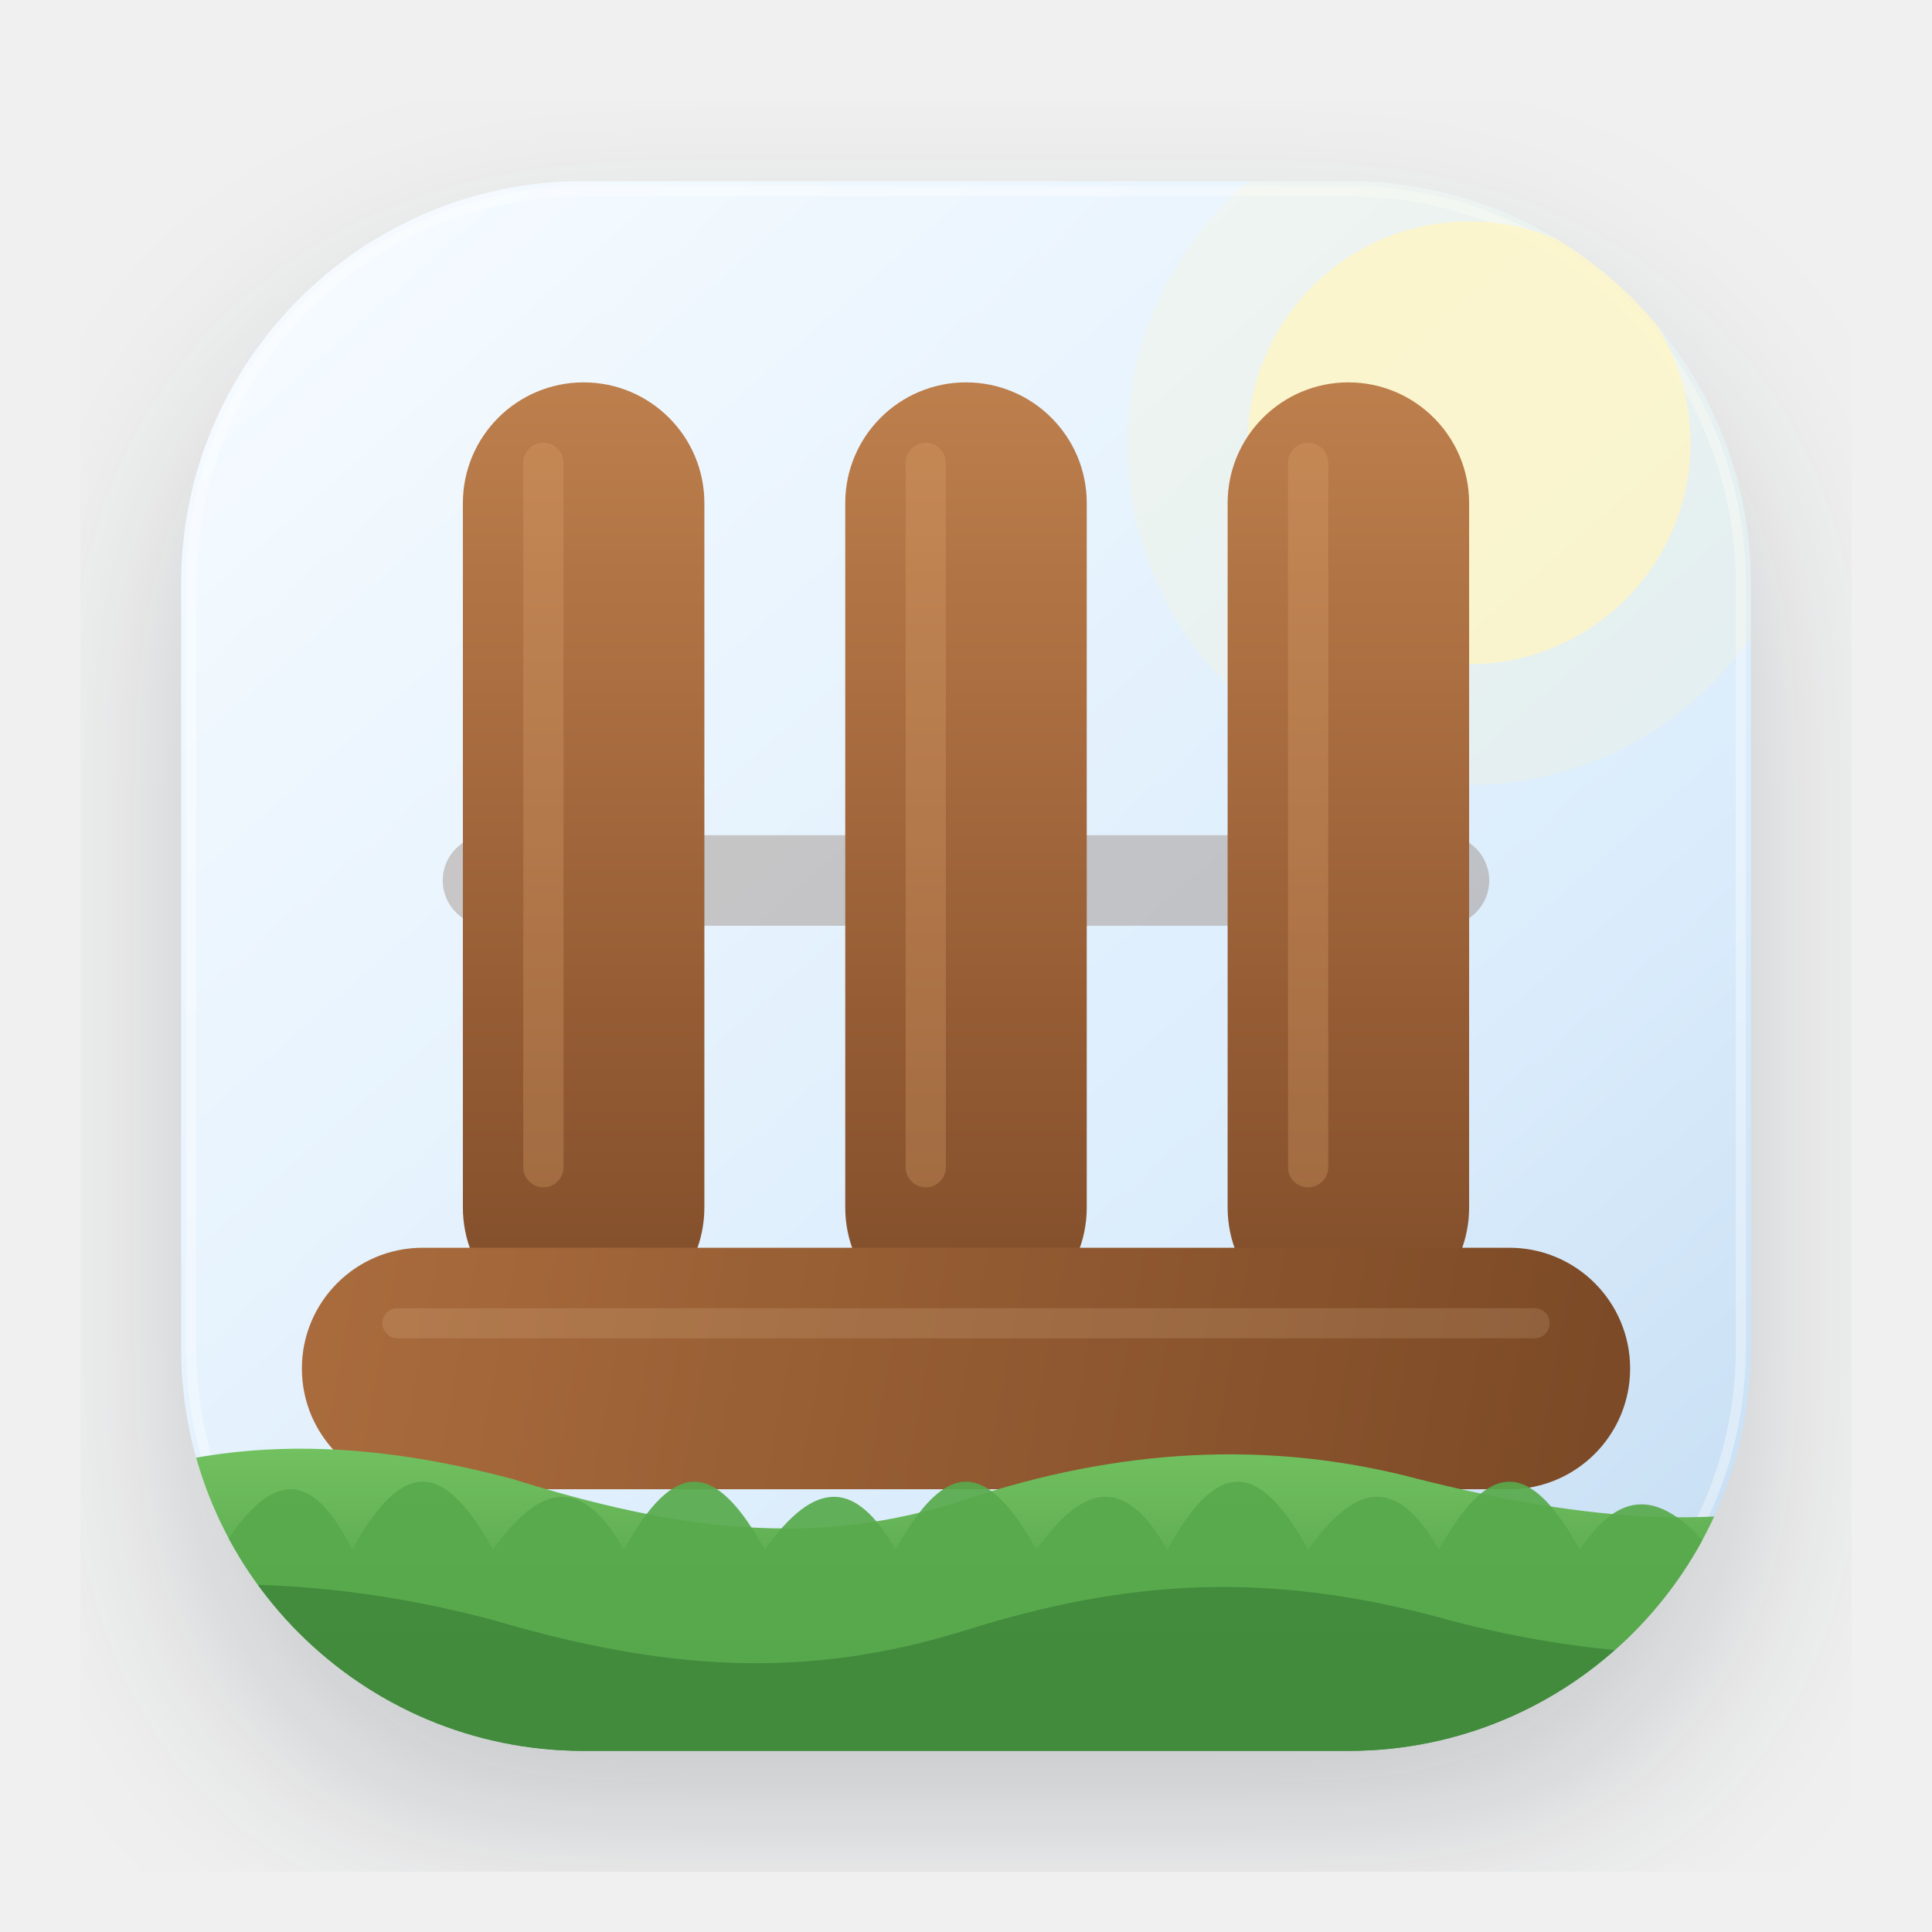
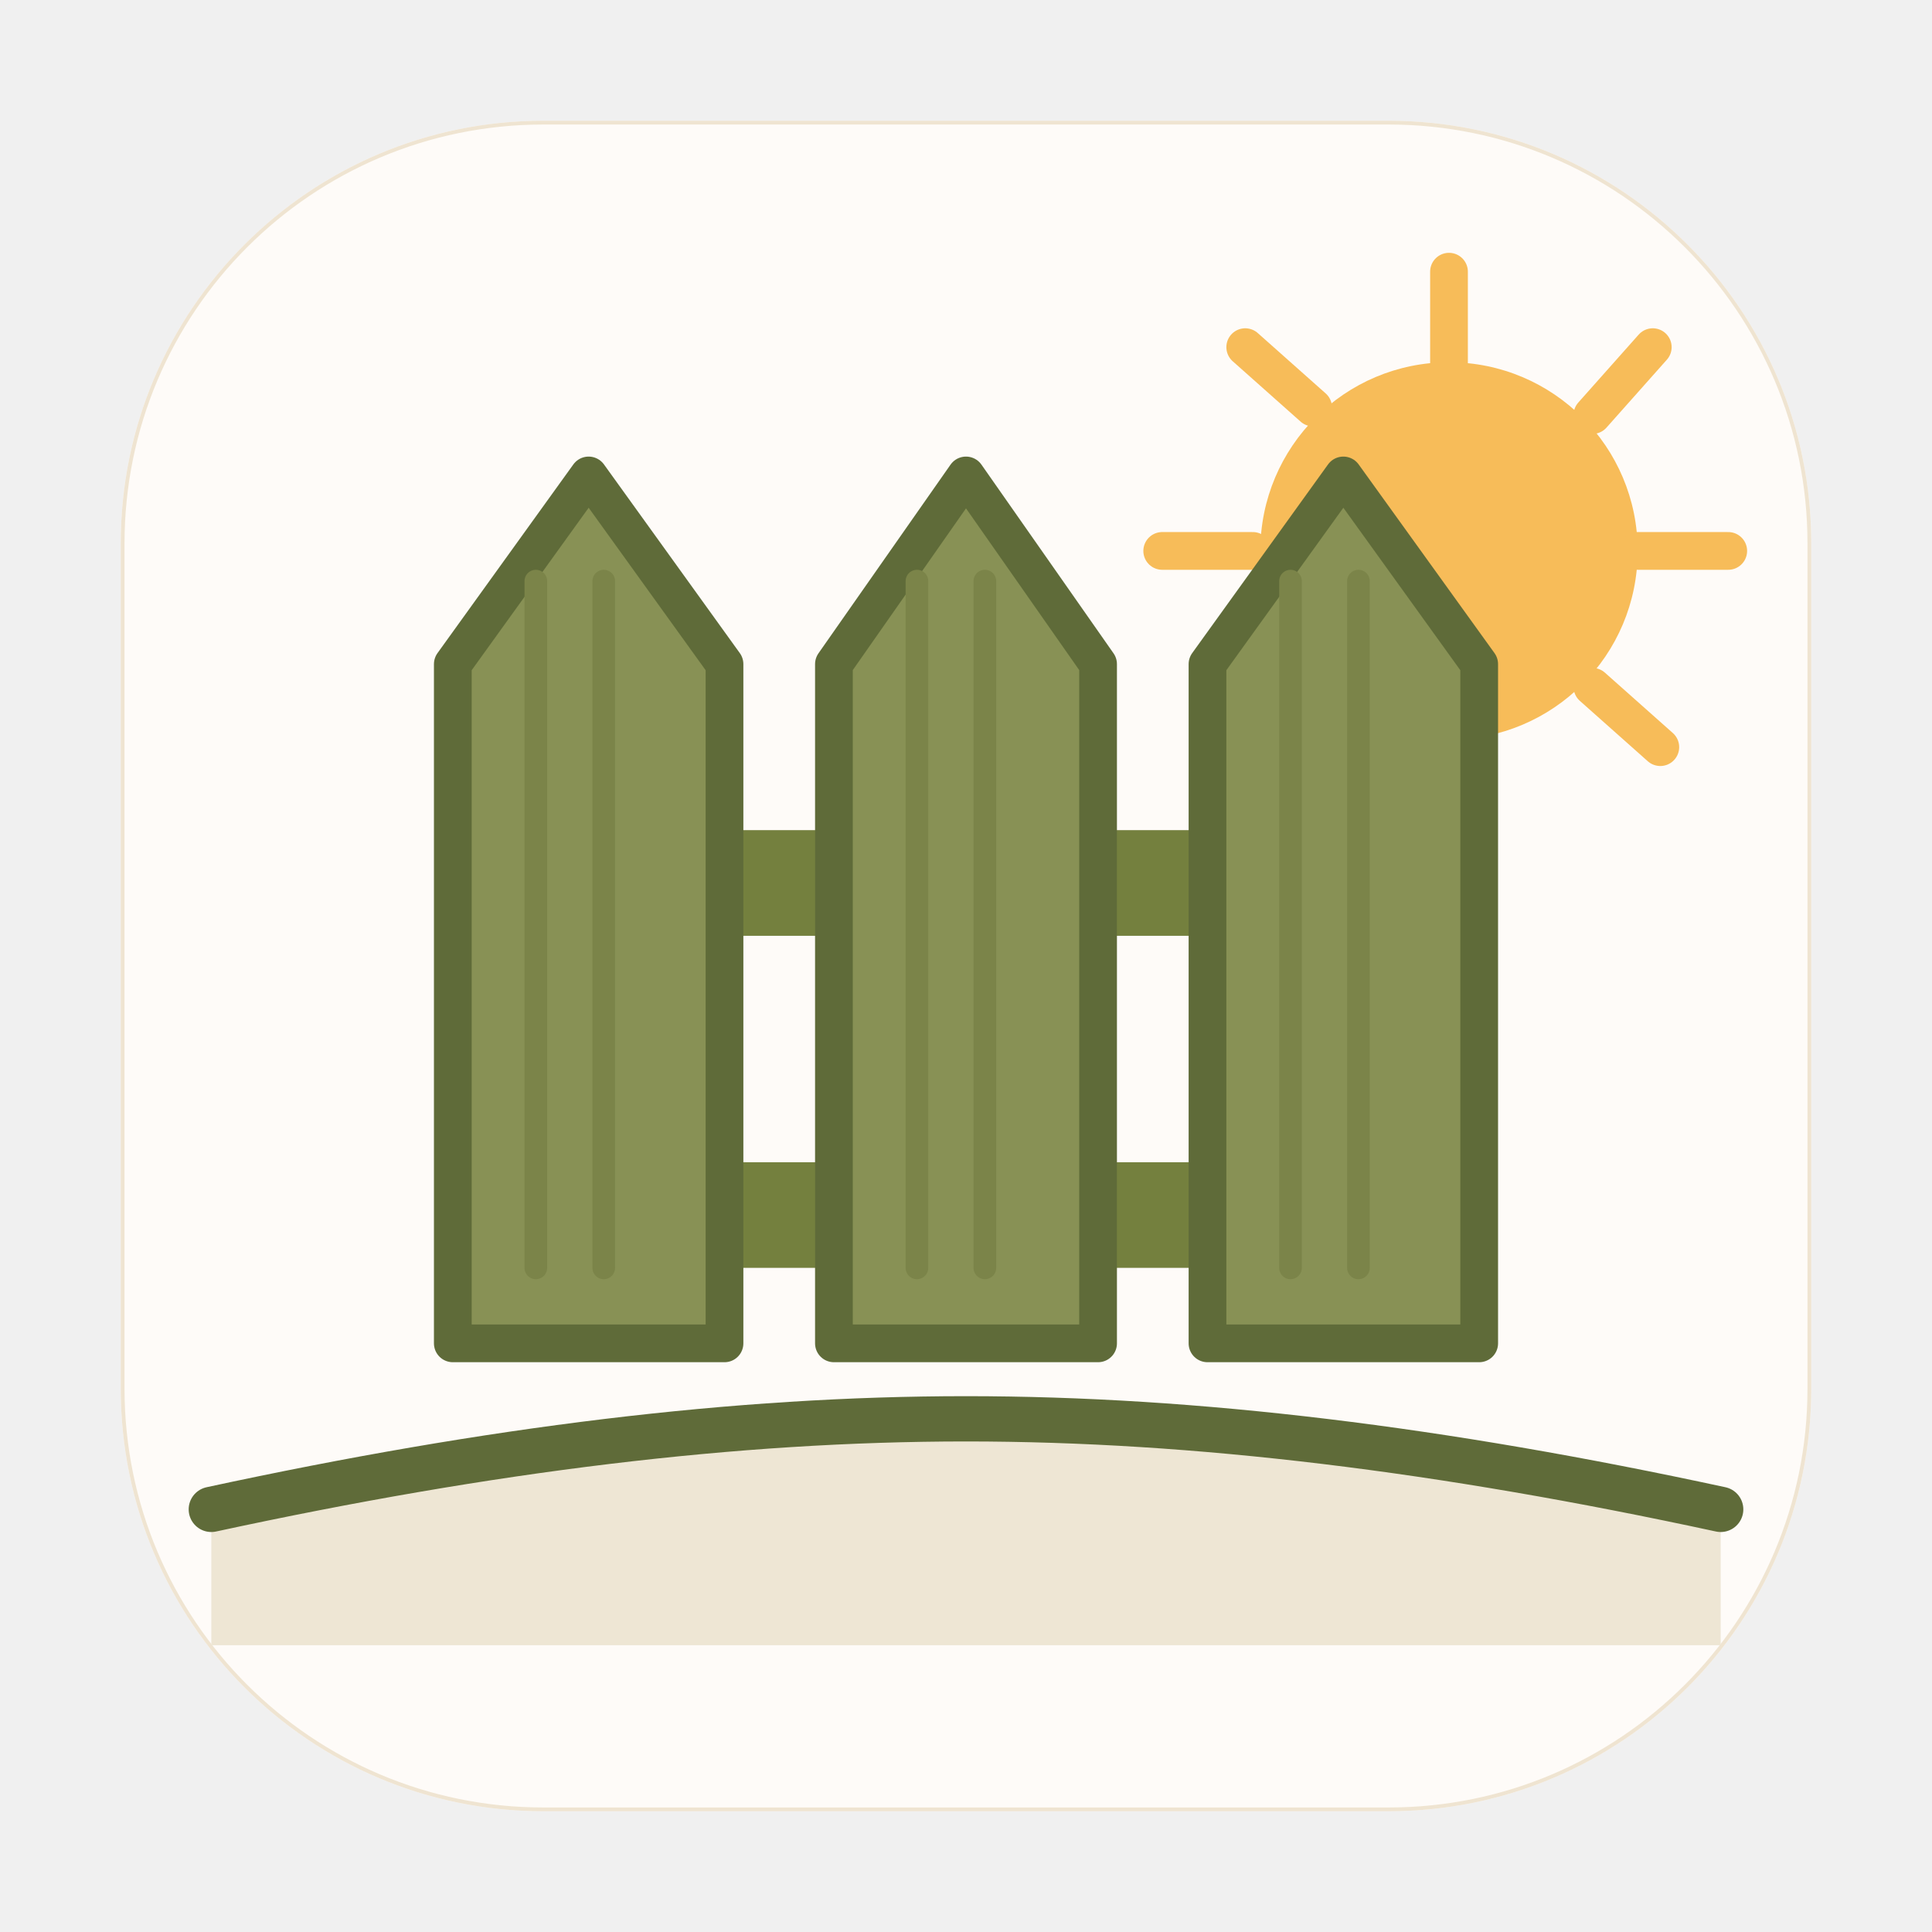
- <svg xmlns="http://www.w3.org/2000/svg" viewBox="0 0 192 192" fill="none" role="img" aria-labelledby="title desc">
-   <defs>
-     <linearGradient id="bg" x1="28" y1="22" x2="162" y2="174" gradientUnits="userSpaceOnUse">
-       <stop stop-color="#F6FBFF" />
-       <stop offset="0.7" stop-color="#DAECFC" />
-       <stop offset="1" stop-color="#C6DDF2" />
-     </linearGradient>
-     <linearGradient id="wood" x1="96" y1="38" x2="96" y2="148" gradientUnits="userSpaceOnUse">
-       <stop stop-color="#BD7F4C" />
-       <stop offset="0.52" stop-color="#995F36" />
-       <stop offset="1" stop-color="#744524" />
-     </linearGradient>
-     <linearGradient id="rail" x1="30" y1="124" x2="162" y2="148" gradientUnits="userSpaceOnUse">
-       <stop stop-color="#AA6C3D" />
-       <stop offset="1" stop-color="#7B4926" />
-     </linearGradient>
-     <linearGradient id="grass" x1="96" y1="136" x2="96" y2="174" gradientUnits="userSpaceOnUse">
-       <stop stop-color="#80CF68" />
-       <stop offset="1" stop-color="#3E8C3E" />
-     </linearGradient>
-     <filter id="shadow" x="8" y="10" width="176" height="176" filterUnits="userSpaceOnUse" color-interpolation-filters="sRGB">
-       <feFlood flood-opacity="0" result="BackgroundImageFix" />
-       <feColorMatrix in="SourceAlpha" type="matrix" values="0 0 0 0 0 0 0 0 0 0 0 0 0 0 0 0 0 0 127 0" result="hardAlpha" />
-       <feOffset dy="10" />
-       <feGaussianBlur stdDeviation="10" />
-       <feColorMatrix type="matrix" values="0 0 0 0 0.051 0 0 0 0 0.106 0 0 0 0 0.161 0 0 0 0.18 0" />
-       <feBlend mode="normal" in2="BackgroundImageFix" result="effect1_dropShadow_1_1" />
-       <feBlend mode="normal" in="SourceGraphic" in2="effect1_dropShadow_1_1" result="shape" />
-     </filter>
-     <clipPath id="tile">
-       <rect x="18" y="18" width="156" height="156" rx="40" />
-     </clipPath>
-   </defs>
-   <g filter="url(#shadow)">
-     <rect x="18" y="18" width="156" height="156" rx="40" fill="url(#bg)" />
-     <rect x="19" y="19" width="154" height="154" rx="39" stroke="#FFFFFF" stroke-opacity="0.36" />
-   </g>
-   <g clip-path="url(#tile)">
-     <circle cx="146" cy="44" r="22" fill="#FFF6C4" fill-opacity="0.78" />
-     <circle cx="146" cy="44" r="34" fill="#FFF6C4" fill-opacity="0.2" />
-     <rect x="44" y="83" width="104" height="9" rx="4.5" fill="#5C351D" fill-opacity="0.24" />
-     <rect x="46" y="38" width="24" height="94" rx="12" fill="url(#wood)" />
-     <rect x="84" y="38" width="24" height="94" rx="12" fill="url(#wood)" />
-     <rect x="122" y="38" width="24" height="94" rx="12" fill="url(#wood)" />
-     <rect x="30" y="124" width="132" height="24" rx="12" fill="url(#rail)" />
-     <rect x="52" y="44" width="4" height="74" rx="2" fill="#DDA470" fill-opacity="0.3" />
-     <rect x="90" y="44" width="4" height="74" rx="2" fill="#DDA470" fill-opacity="0.3" />
-     <rect x="128" y="44" width="4" height="74" rx="2" fill="#DDA470" fill-opacity="0.3" />
-     <rect x="38" y="130" width="116" height="3" rx="1.5" fill="#F1D1AE" fill-opacity="0.16" />
-     <path d="M4 150C20 142 36 143 51 147C67 152 81 154 96 149C111 144 126 143 141 147C157 151 173 153 188 147V174H4V150Z" fill="url(#grass)" />
-     <path d="M10 154C15 147 18 147 22 154C27 146 31 146 35 154C40 145 44 145 49 154C54 147 58 147 62 154C67 145 71 145 76 154C81 147 85 147 89 154C94 145 98 145 103 154C108 147 112 147 116 154C121 145 125 145 130 154C135 147 139 147 143 154C148 145 152 145 157 154C161 148 165 148 170 154V174H10V154Z" fill="#58A94C" fill-opacity="0.92" />
-     <path d="M0 160C18 156 34 157 49 161C66 166 80 167 96 162C112 157 126 156 144 161C159 165 176 166 192 161V174H0V160Z" fill="#2E6F2F" fill-opacity="0.5" />
-   </g>
+ <svg xmlns="http://www.w3.org/2000/svg" viewBox="0 0 512 512" fill="none" role="img" aria-labelledby="title desc">
+   <rect x="32" y="32" width="448" height="448" rx="112" fill="#FEFBF8" />
+   <rect x="32.5" y="32.5" width="447" height="447" rx="111.5" stroke="#EFE4D1" />
+   <circle cx="384" cy="146" r="50" fill="#F7BC59" />
+   <path d="M384 72V96" stroke="#F7BC59" stroke-width="10" stroke-linecap="round" />
+   <path d="M438 92L422 110" stroke="#F7BC59" stroke-width="10" stroke-linecap="round" />
+   <path d="M458 146H434" stroke="#F7BC59" stroke-width="10" stroke-linecap="round" />
+   <path d="M440 198L422 182" stroke="#F7BC59" stroke-width="10" stroke-linecap="round" />
+   <path d="M384 220V196" stroke="#F7BC59" stroke-width="10" stroke-linecap="round" />
+   <path d="M328 198L344 180" stroke="#F7BC59" stroke-width="10" stroke-linecap="round" />
+   <path d="M308 146H332" stroke="#F7BC59" stroke-width="10" stroke-linecap="round" />
+   <path d="M330 92L348 108" stroke="#F7BC59" stroke-width="10" stroke-linecap="round" />
+   <path d="M56 400C130 384 195 376 256 376C317 376 382 384 456 400V436H56V400Z" fill="#EEE6D4" />
+   <path d="M56 400C130 384 195 376 256 376C317 376 382 384 456 400" stroke="#5F6B39" stroke-width="12" stroke-linecap="round" />
+   <rect x="176" y="220" width="108" height="28" rx="14" fill="#74803E" />
+   <rect x="228" y="220" width="108" height="28" rx="14" fill="#74803E" />
+   <rect x="176" y="308" width="108" height="28" rx="14" fill="#74803E" />
+   <rect x="228" y="308" width="108" height="28" rx="14" fill="#74803E" />
+   <path d="M120 356V176L156 126L192 176V356Z" fill="#889155" stroke="#5F6B39" stroke-width="10" stroke-linejoin="round" />
+   <path d="M221 356V176L256 126L291 176V356Z" fill="#889155" stroke="#5F6B39" stroke-width="10" stroke-linejoin="round" />
+   <path d="M320 356V176L356 126L392 176V356Z" fill="#889155" stroke="#5F6B39" stroke-width="10" stroke-linejoin="round" />
+   <path d="M142 154V336" stroke="#7B8449" stroke-width="6" stroke-linecap="round" />
+   <path d="M160 154V336" stroke="#7B8449" stroke-width="6" stroke-linecap="round" />
+   <path d="M243 154V336" stroke="#7B8449" stroke-width="6" stroke-linecap="round" />
+   <path d="M261 154V336" stroke="#7B8449" stroke-width="6" stroke-linecap="round" />
+   <path d="M342 154V336" stroke="#7B8449" stroke-width="6" stroke-linecap="round" />
+   <path d="M360 154V336" stroke="#7B8449" stroke-width="6" stroke-linecap="round" />
</svg>
